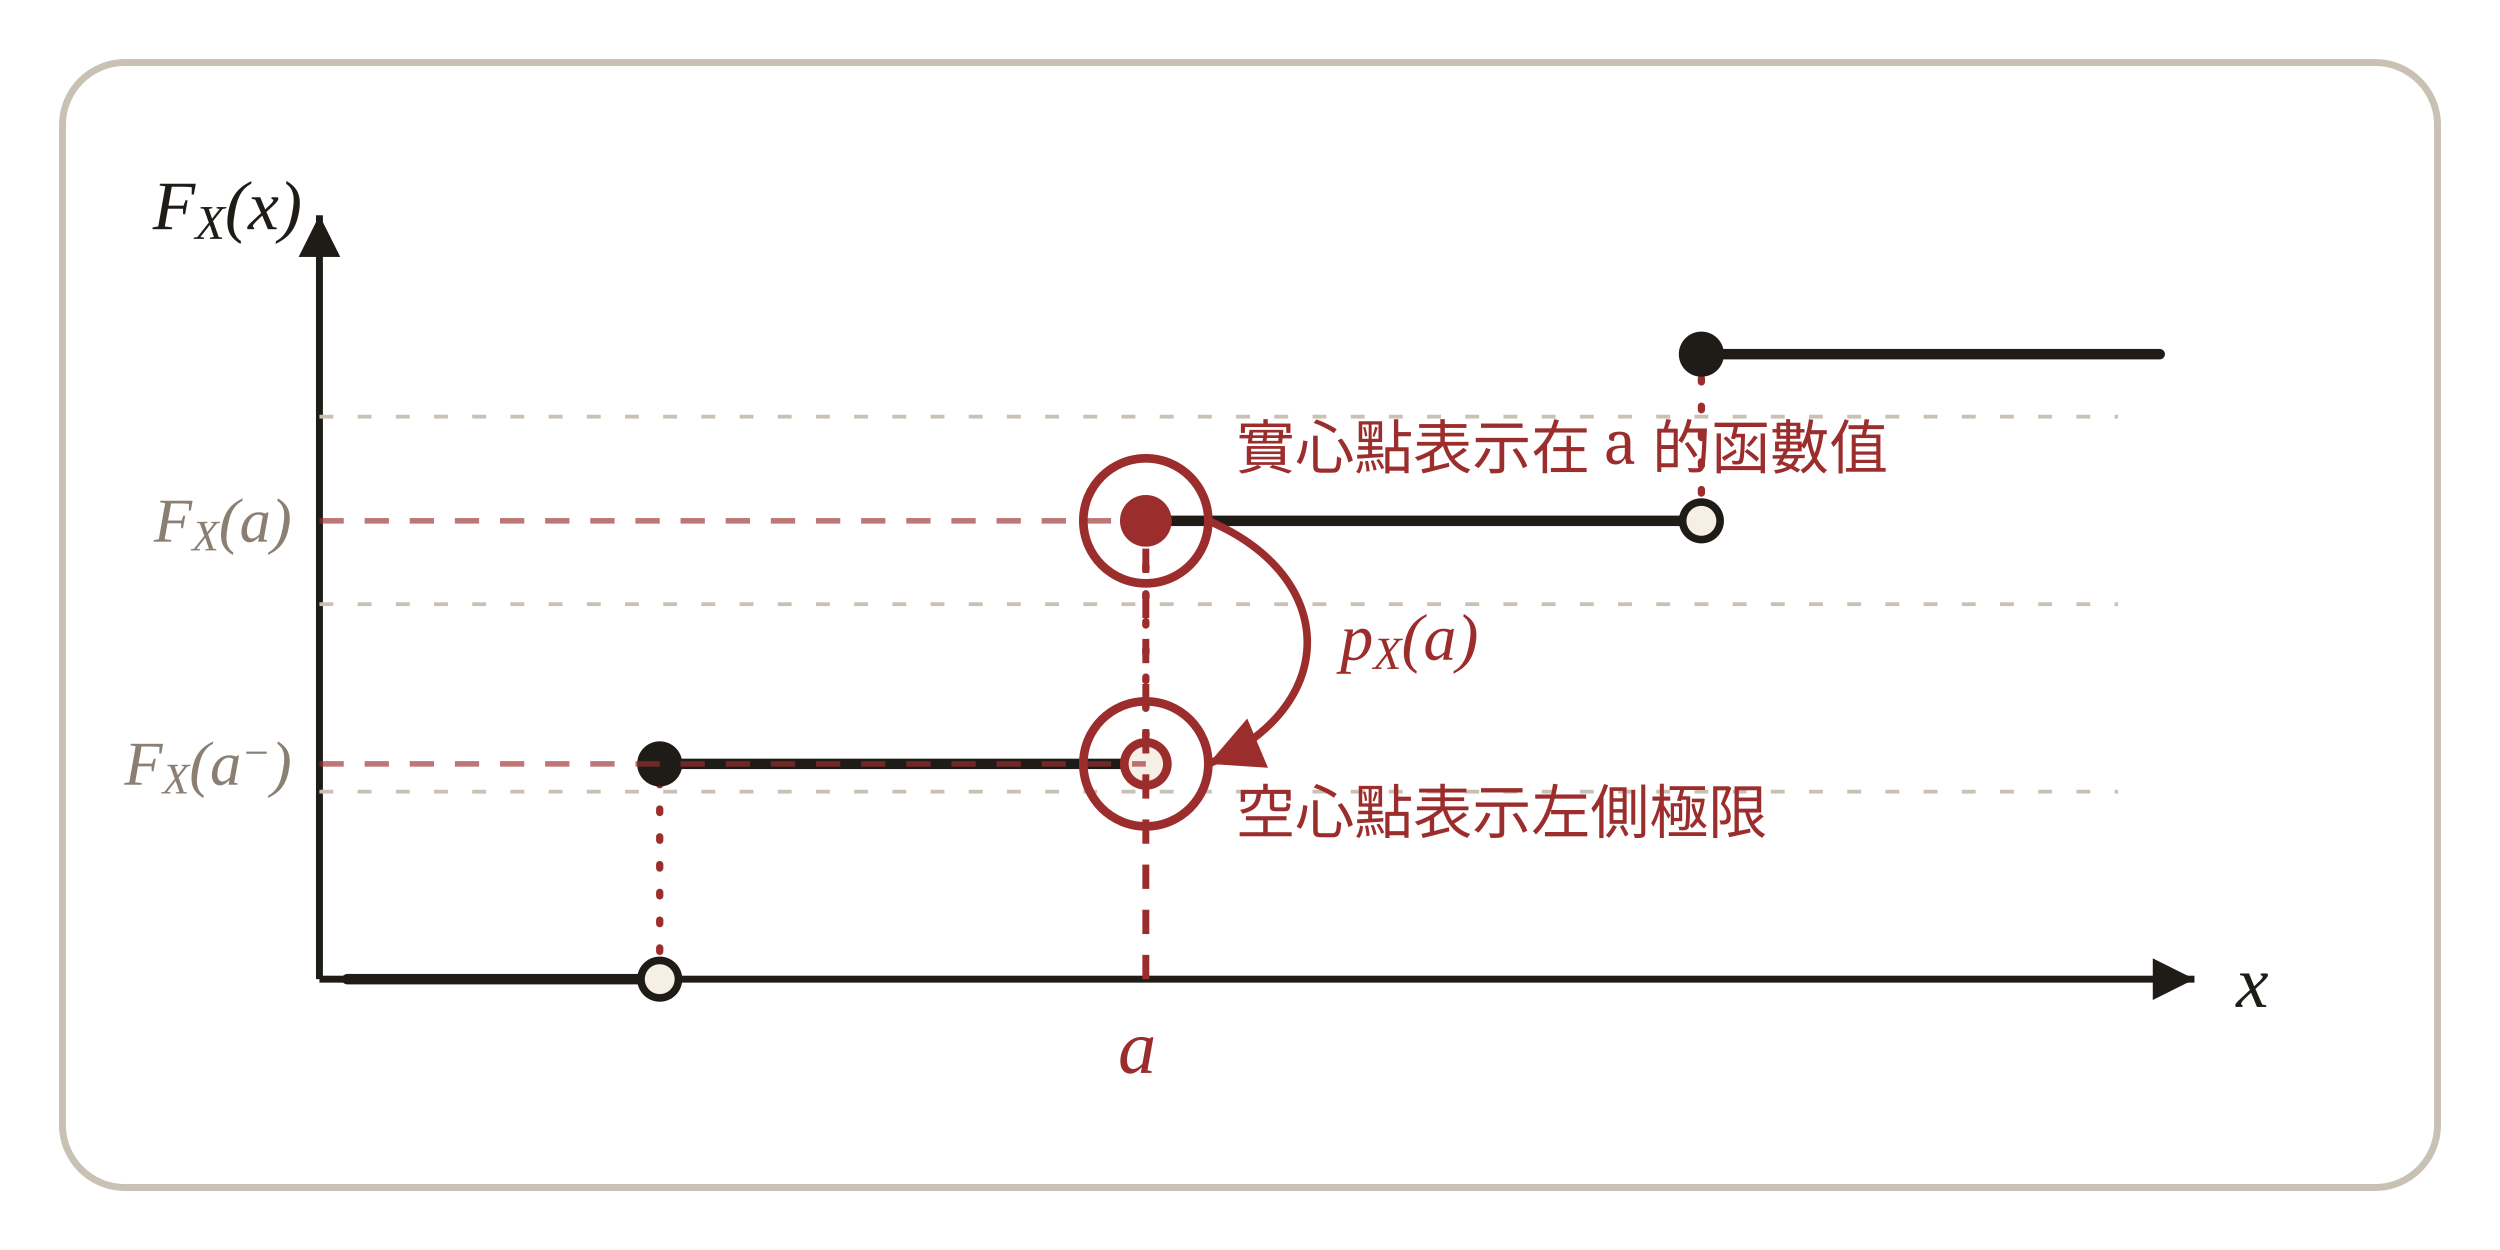
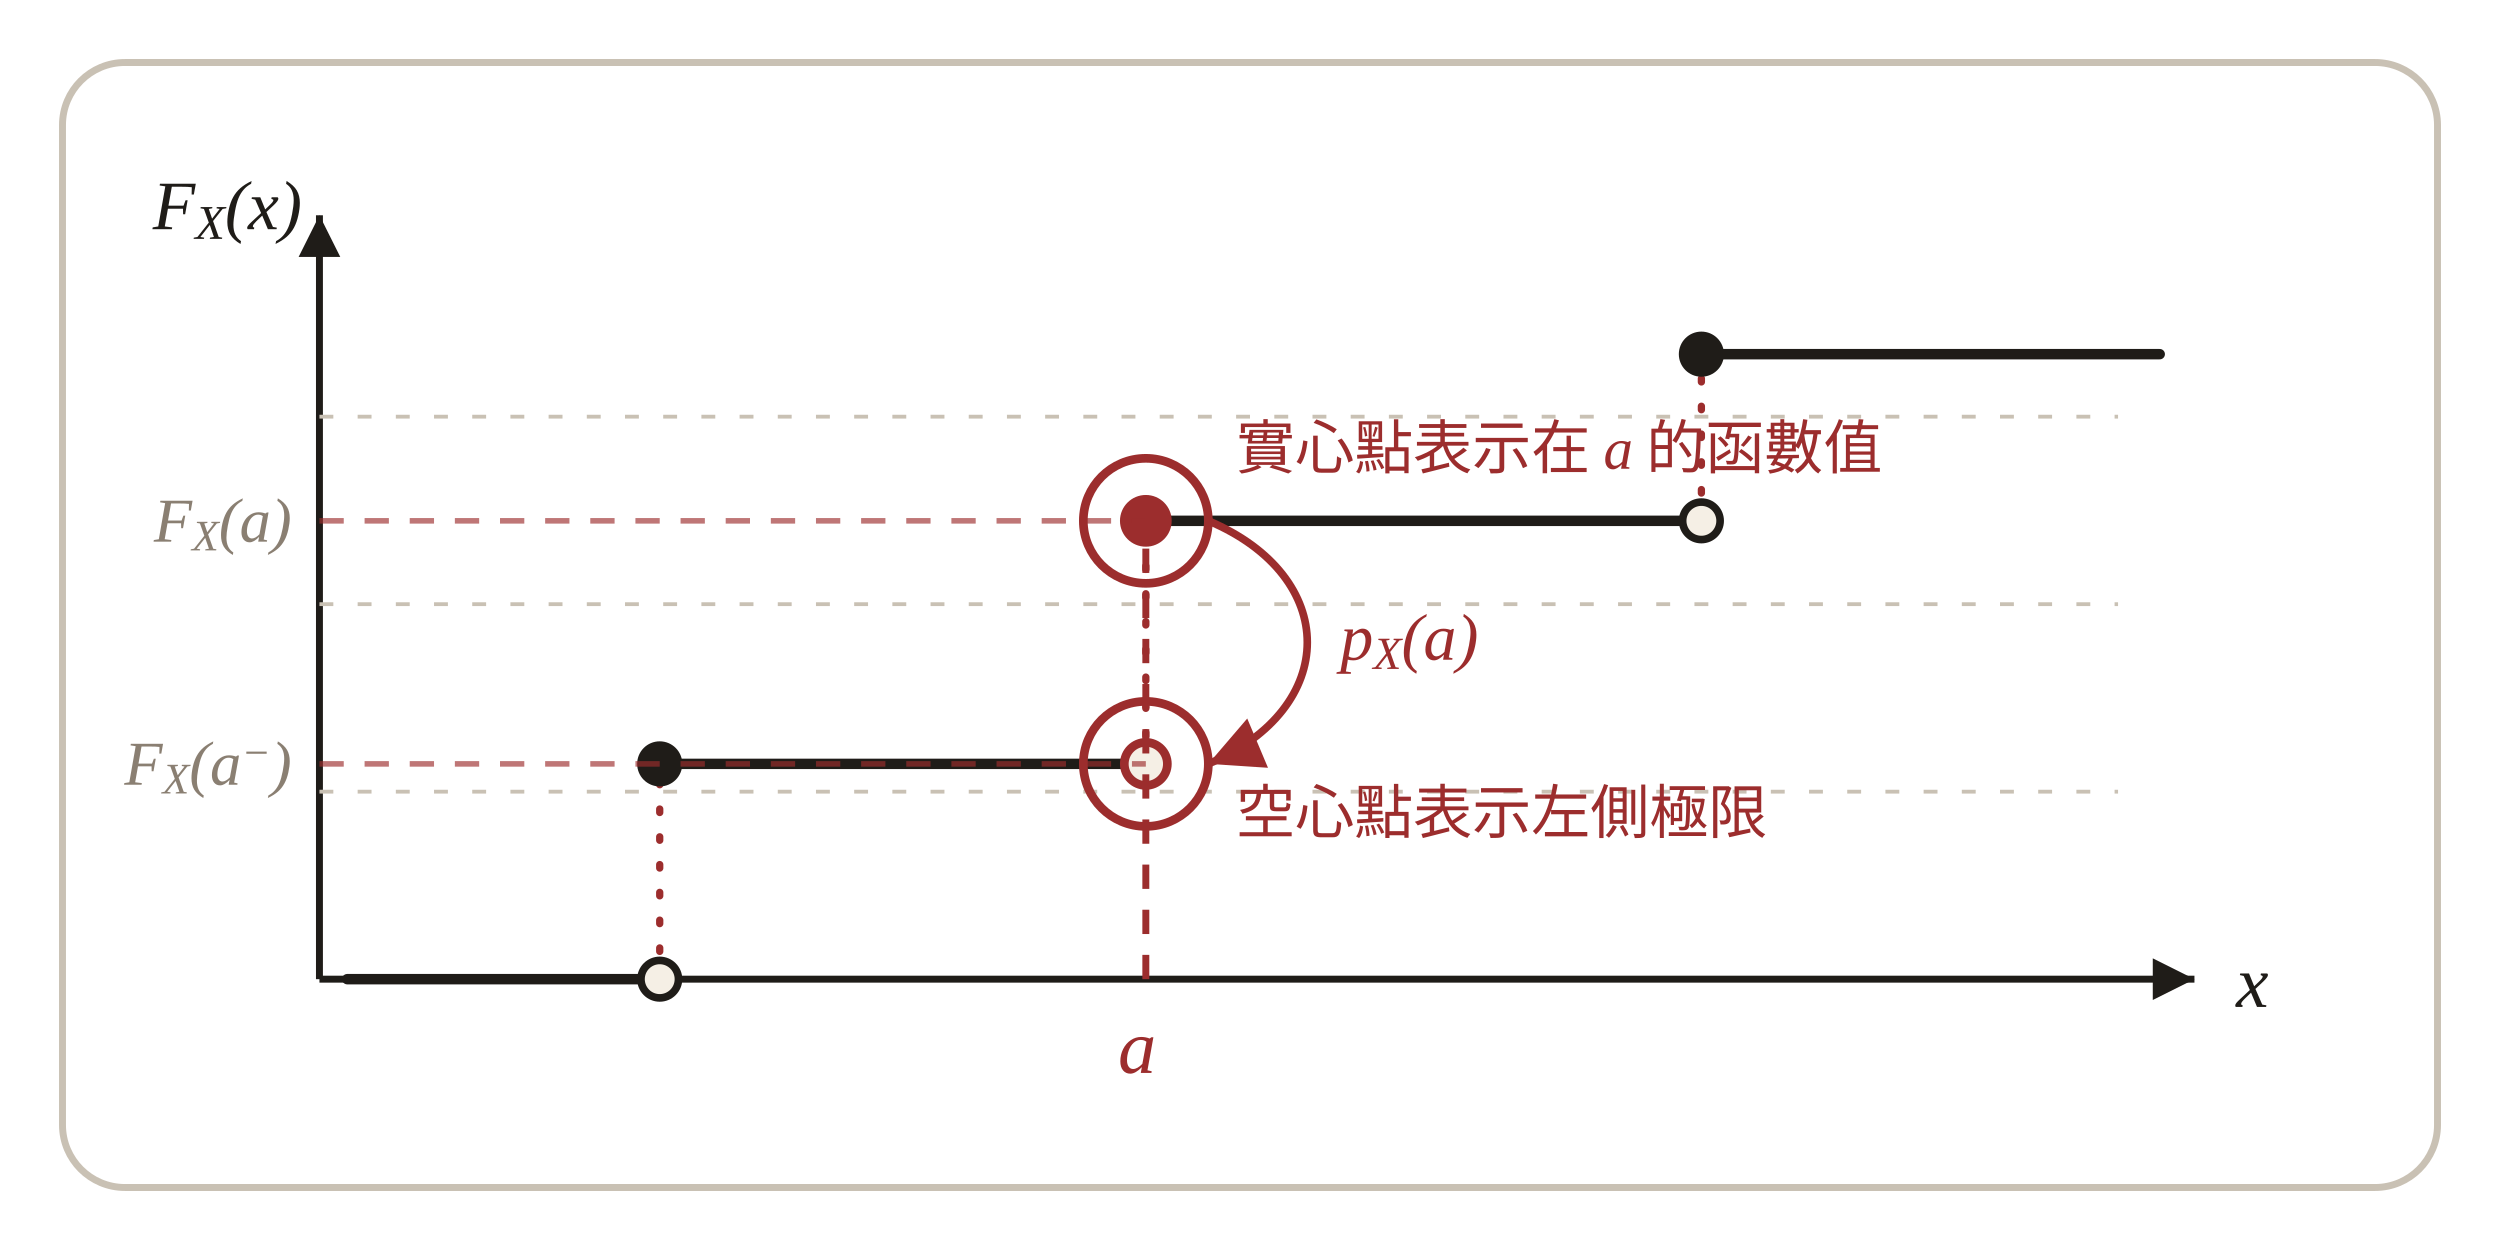
<svg xmlns="http://www.w3.org/2000/svg" width="720" height="360" viewBox="0 0 720 360" role="img" aria-labelledby="title desc">
  <defs>
    <marker id="axis-arrow" markerWidth="8" markerHeight="8" refX="7" refY="4" orient="auto">
      <path d="M 1 1 L 7 4 L 1 7 Z" fill="#1f1c18" />
    </marker>
    <marker id="red-arrow" markerWidth="9" markerHeight="9" refX="8" refY="4.5" orient="auto">
      <path d="M 1 1 L 8 4.5 L 1 8 Z" fill="#9c2d2d" />
    </marker>
  </defs>
  <rect x="18" y="18" width="684" height="324" rx="18" fill="none" stroke="#c9c1b4" stroke-width="2" />
  <line x1="92" y1="282" x2="632" y2="282" stroke="#1f1c18" stroke-width="2" marker-end="url(#axis-arrow)" />
  <line x1="92" y1="282" x2="92" y2="62" stroke="#1f1c18" stroke-width="2" marker-end="url(#axis-arrow)" />
  <text x="644" y="290" fill="#1f1c18" font-family="Georgia, 'Times New Roman', serif" font-size="21" font-style="italic">x</text>
  <text x="44" y="66" fill="#1f1c18" font-family="Georgia, 'Times New Roman', serif" font-size="20" font-style="italic">F<tspan baseline-shift="sub" font-size="70%">X</tspan>(x)</text>
  <g stroke="#c9c1b4" stroke-width="1.1" stroke-dasharray="4 7">
    <line x1="92" y1="228" x2="610" y2="228" />
    <line x1="92" y1="174" x2="610" y2="174" />
    <line x1="92" y1="120" x2="610" y2="120" />
  </g>
  <g stroke="#1f1c18" stroke-width="3" fill="none" stroke-linecap="round">
    <line x1="100" y1="282" x2="190" y2="282" />
    <line x1="190" y1="220" x2="330" y2="220" />
    <line x1="330" y1="150" x2="490" y2="150" />
    <line x1="490" y1="102" x2="622" y2="102" />
  </g>
  <g stroke="#9c2d2d" stroke-width="2.1" fill="none" stroke-linecap="round" stroke-dasharray="1 7">
    <line x1="190" y1="282" x2="190" y2="220" />
    <line x1="330" y1="220" x2="330" y2="150" />
    <line x1="490" y1="150" x2="490" y2="102" />
  </g>
  <g stroke="#1f1c18" stroke-width="2.2">
    <circle cx="190" cy="282" r="5.4" fill="#f5efe5" />
    <circle cx="190" cy="220" r="5.4" fill="#1f1c18" />
    <circle cx="490" cy="150" r="5.4" fill="#f5efe5" />
    <circle cx="490" cy="102" r="5.4" fill="#1f1c18" />
  </g>
  <g stroke="#9c2d2d" stroke-width="2.5">
    <circle cx="330" cy="150" r="18" fill="none" />
    <circle cx="330" cy="220" r="18" fill="none" />
    <circle cx="330" cy="220" r="6.2" fill="#f5efe5" />
    <circle cx="330" cy="150" r="6.2" fill="#9c2d2d" />
  </g>
  <line x1="330" y1="282" x2="330" y2="150" stroke="#9c2d2d" stroke-width="2" stroke-dasharray="7 6" />
  <line x1="92" y1="220" x2="330" y2="220" stroke="#9c2d2d" stroke-width="1.6" stroke-dasharray="7 6" opacity="0.65" />
  <line x1="92" y1="150" x2="330" y2="150" stroke="#9c2d2d" stroke-width="1.6" stroke-dasharray="7 6" opacity="0.65" />
  <path d="M 348 150 C 386 166, 386 204, 348 220" fill="none" stroke="#9c2d2d" stroke-width="2.2" marker-end="url(#red-arrow)" />
  <g font-family="Georgia, 'Times New Roman', serif">
    <text x="322" y="309" fill="#9c2d2d" font-size="22" font-style="italic">a</text>
    <text x="84" y="226" text-anchor="end" fill="#8a7f72" font-size="18" font-style="italic">F<tspan baseline-shift="sub" font-size="70%">X</tspan>(a<tspan baseline-shift="super" font-size="70%">−</tspan>)</text>
    <text x="84" y="156" text-anchor="end" fill="#8a7f72" font-size="18" font-style="italic">F<tspan baseline-shift="sub" font-size="70%">X</tspan>(a)</text>
    <text x="386" y="190" fill="#9c2d2d" font-size="19" font-style="italic">p<tspan baseline-shift="sub" font-size="70%">X</tspan>(a)</text>
  </g>
  <g fill="#9c2d2d" font-family="'Noto Serif TC', 'Songti TC', Georgia, serif" font-size="17">
-     <text x="356" y="135">實心點表示在 a 的函數值</text>
+     <text x="356" y="135">實心點表示在 <tspan font-family="Georgia, 'Times New Roman', serif" font-style="italic">a</tspan> 的函數值</text>
    <text x="356" y="240">空心點表示左側極限</text>
  </g>
</svg>
